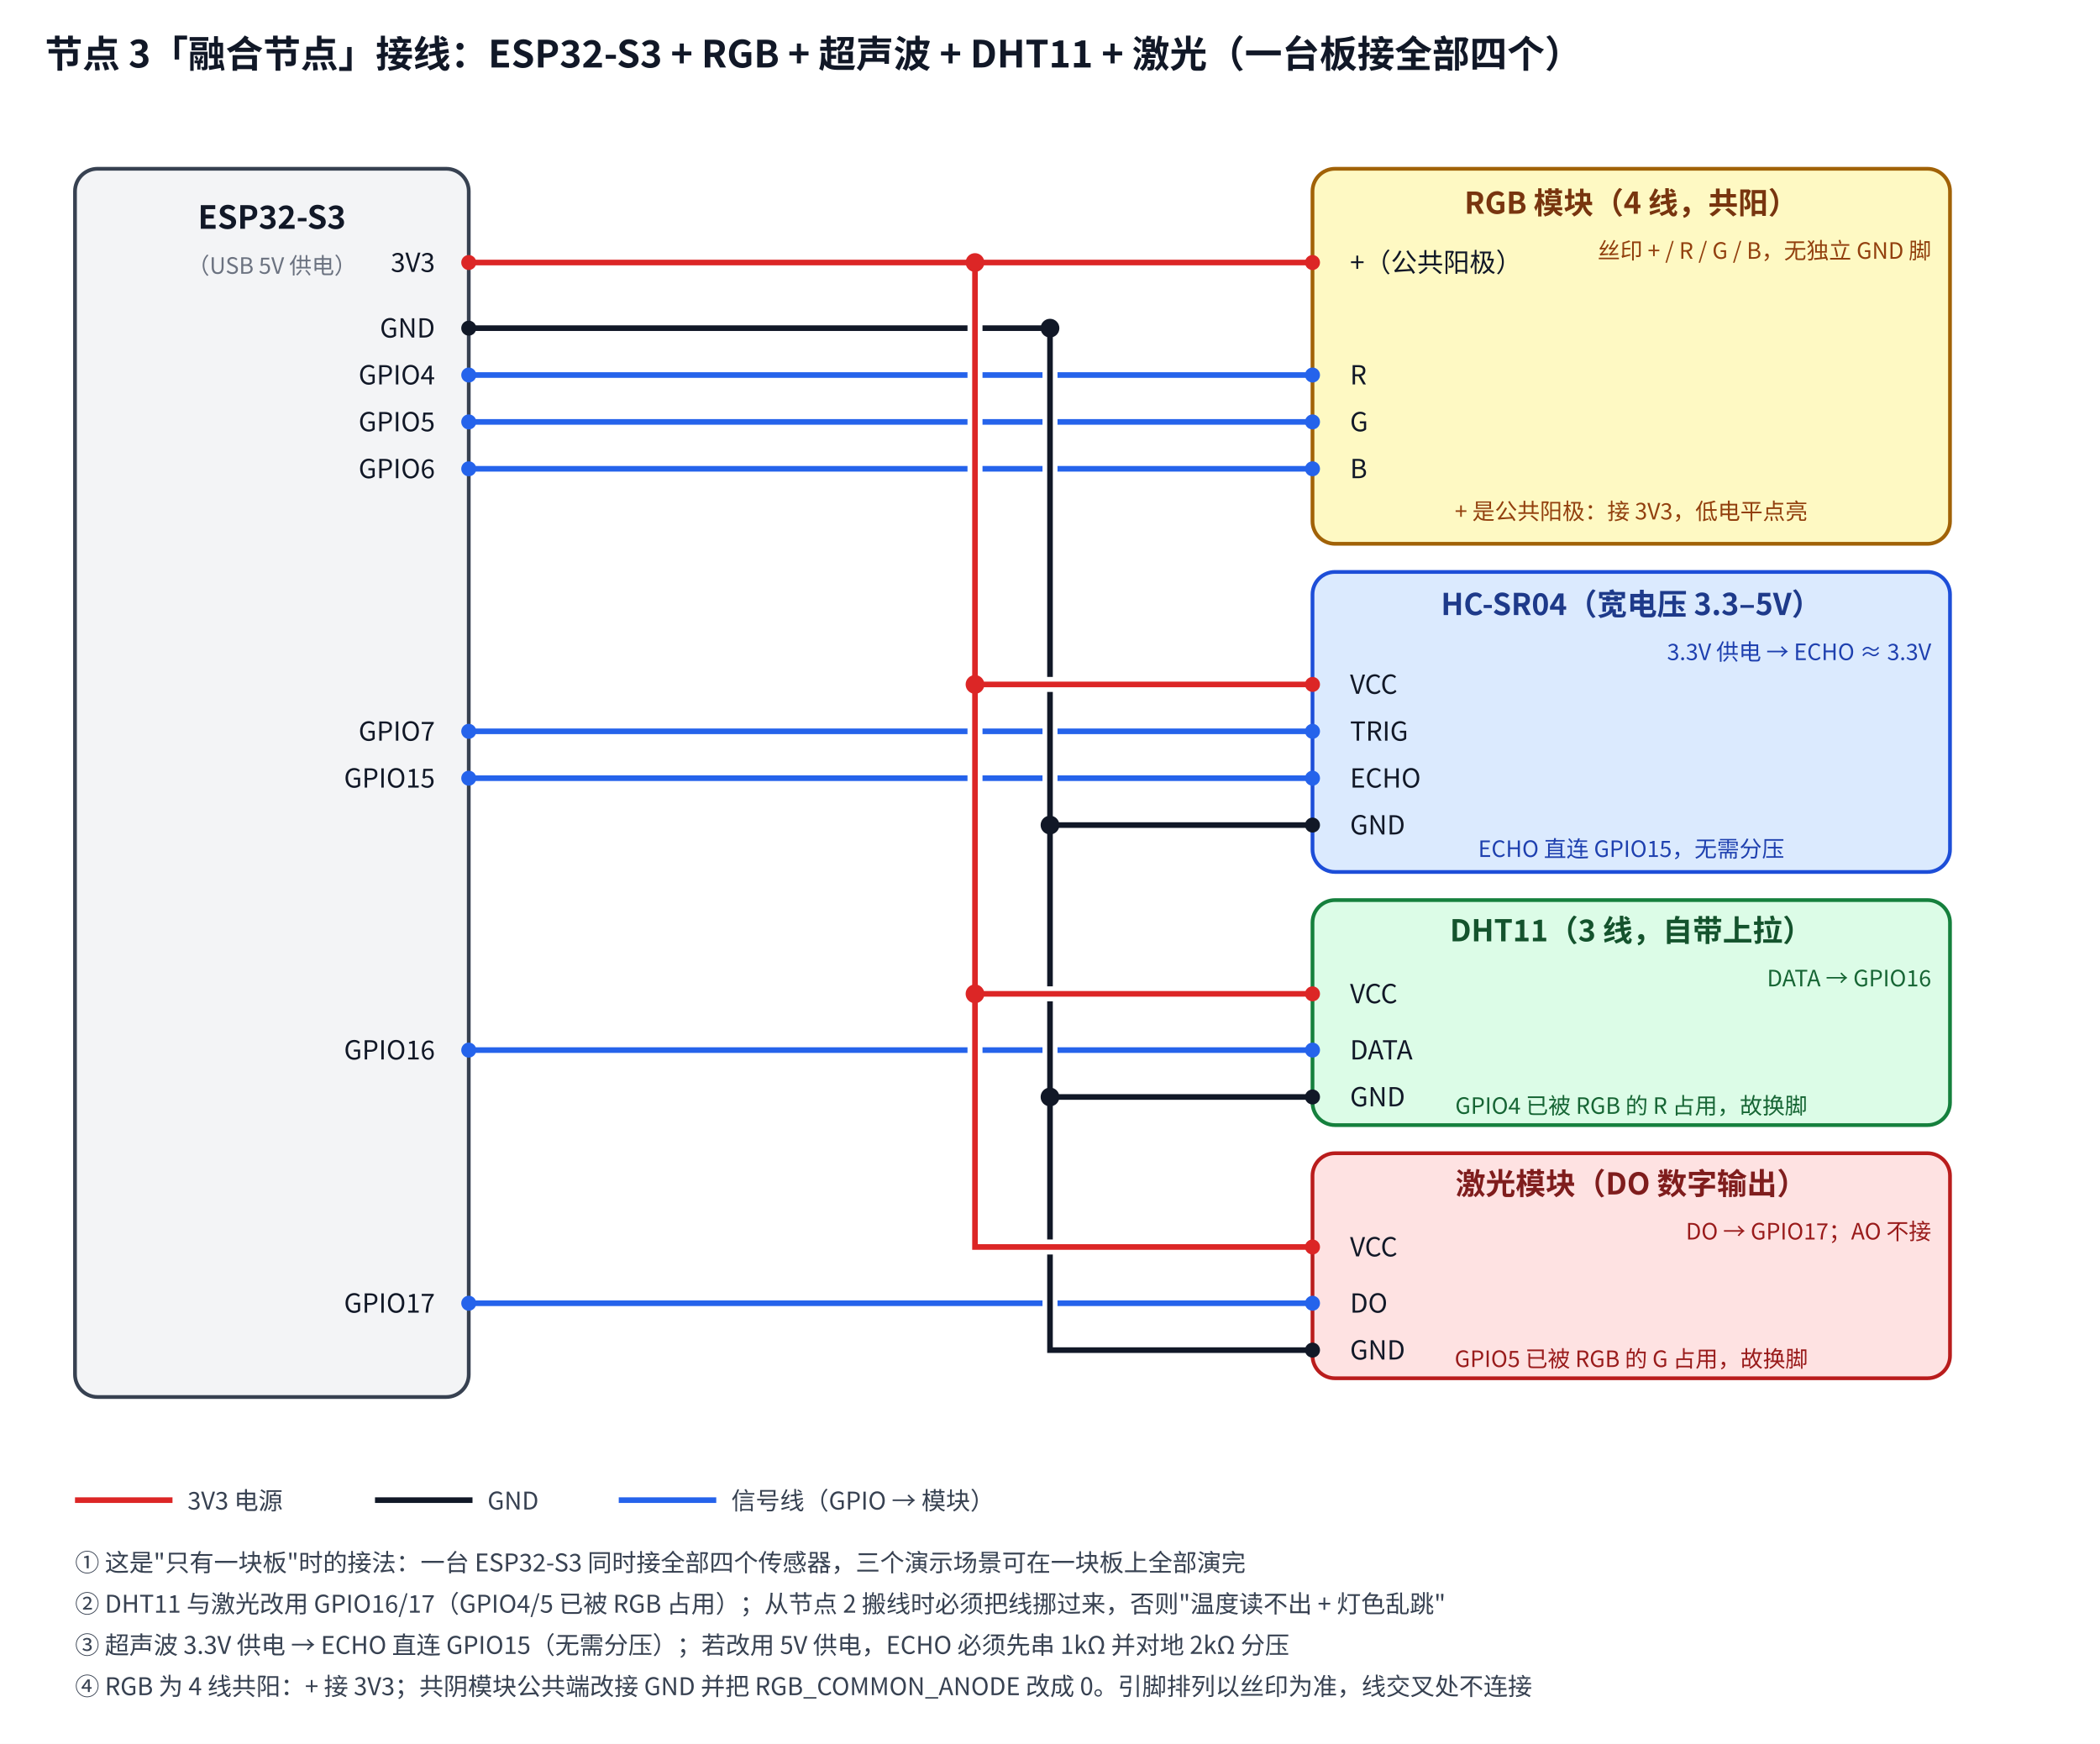
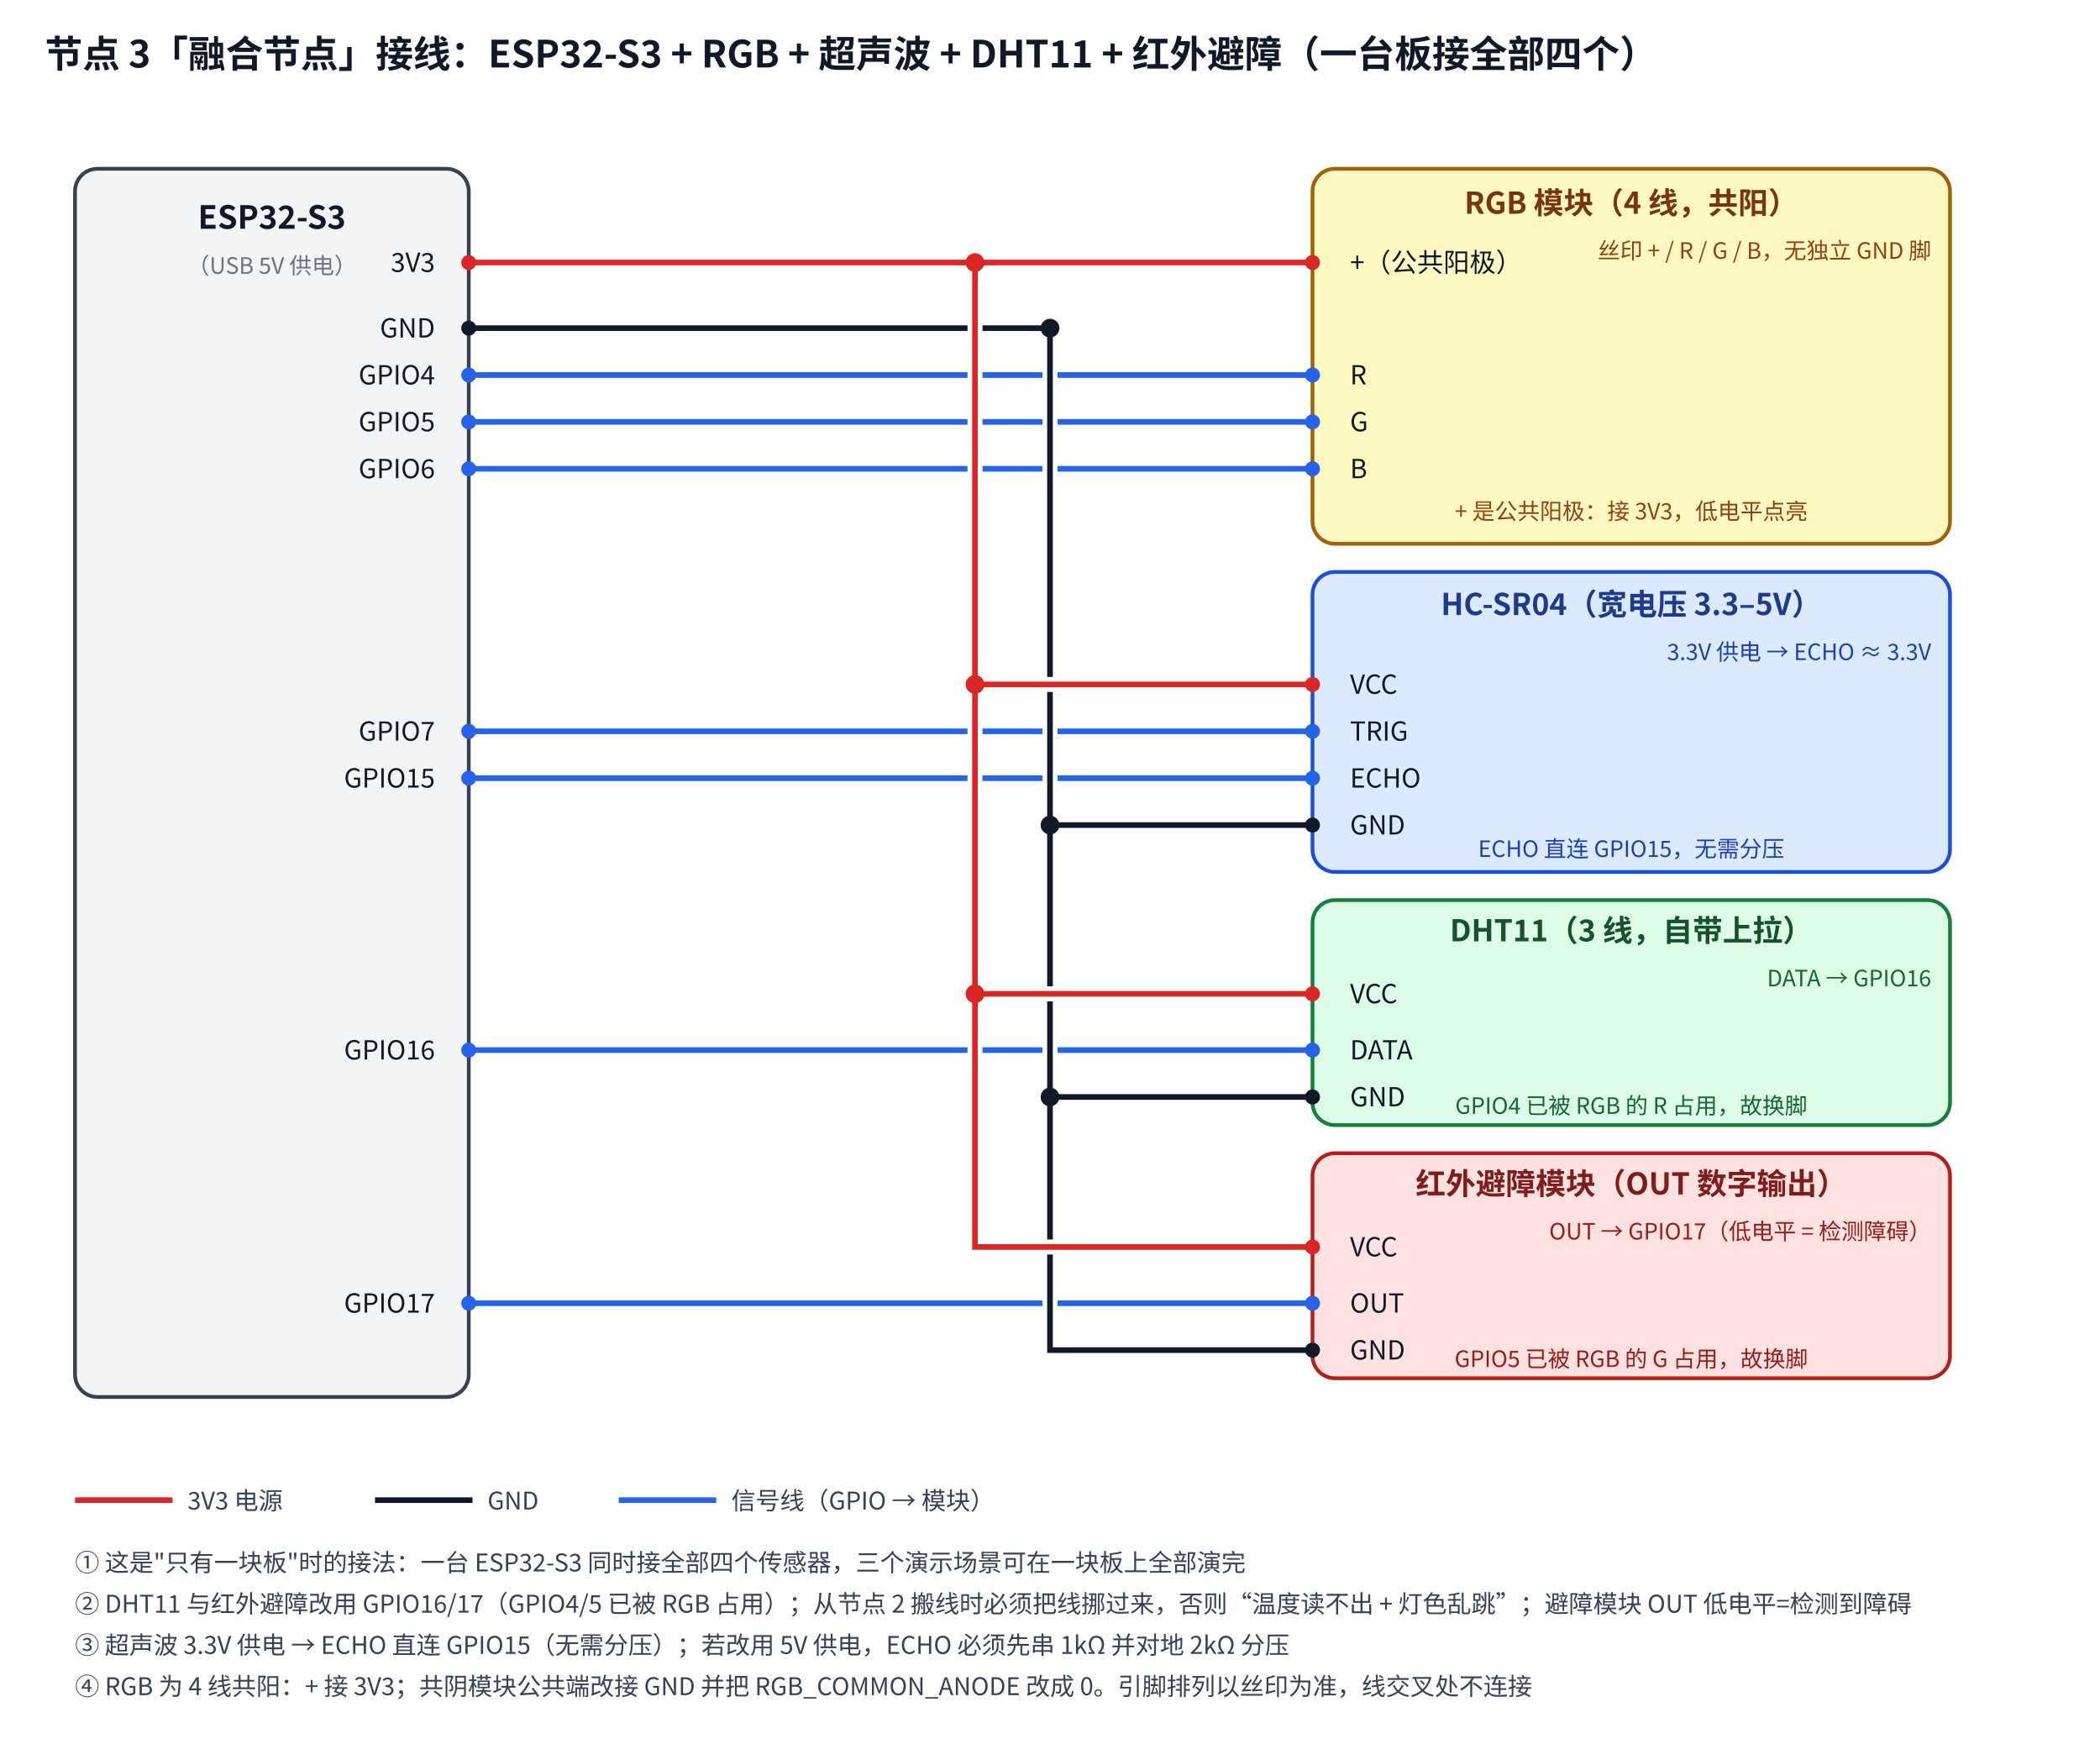
<svg xmlns="http://www.w3.org/2000/svg" viewBox="0 0 1120 930" width="1120" height="930" font-family="'Microsoft YaHei','PingFang SC','Noto Sans CJK SC',Arial,sans-serif">
  <rect x="0" y="0" width="1120" height="930" fill="#ffffff" />
-   <text x="24" y="36" font-size="20" font-weight="bold" fill="#111827">节点 3「融合节点」接线：ESP32-S3 + RGB + 超声波 + DHT11 + 激光（一台板接全部四个）</text>
+   <text x="24" y="36" font-size="20" font-weight="bold" fill="#111827">节点 3「融合节点」接线：ESP32-S3 + RGB + 超声波 + DHT11 + 红外避障（一台板接全部四个）</text>
  <g fill="none">
    <path d="M250 200 H700" stroke="#ffffff" stroke-width="8" />
    <path d="M250 200 H700" stroke="#2563eb" stroke-width="3" />
    <path d="M250 225 H700" stroke="#ffffff" stroke-width="8" />
    <path d="M250 225 H700" stroke="#2563eb" stroke-width="3" />
    <path d="M250 250 H700" stroke="#ffffff" stroke-width="8" />
    <path d="M250 250 H700" stroke="#2563eb" stroke-width="3" />
    <path d="M250 390 H700" stroke="#ffffff" stroke-width="8" />
    <path d="M250 390 H700" stroke="#2563eb" stroke-width="3" />
    <path d="M250 415 H700" stroke="#ffffff" stroke-width="8" />
    <path d="M250 415 H700" stroke="#2563eb" stroke-width="3" />
    <path d="M250 560 H700" stroke="#ffffff" stroke-width="8" />
    <path d="M250 560 H700" stroke="#2563eb" stroke-width="3" />
    <path d="M250 695 H700" stroke="#ffffff" stroke-width="8" />
    <path d="M250 695 H700" stroke="#2563eb" stroke-width="3" />
  </g>
  <g fill="none">
    <path d="M250 175 H560 V720 H700" stroke="#ffffff" stroke-width="8" />
    <path d="M250 175 H560 V720 H700" stroke="#111827" stroke-width="3" />
    <path d="M560 440 H700" stroke="#ffffff" stroke-width="8" />
    <path d="M560 440 H700" stroke="#111827" stroke-width="3" />
    <path d="M560 585 H700" stroke="#ffffff" stroke-width="8" />
    <path d="M560 585 H700" stroke="#111827" stroke-width="3" />
  </g>
  <g fill="none">
    <path d="M250 140 H700" stroke="#ffffff" stroke-width="8" />
    <path d="M250 140 H700" stroke="#dc2626" stroke-width="3" />
    <path d="M520 140 V665 H700" stroke="#ffffff" stroke-width="8" />
    <path d="M520 140 V665 H700" stroke="#dc2626" stroke-width="3" />
    <path d="M520 365 H700" stroke="#ffffff" stroke-width="8" />
    <path d="M520 365 H700" stroke="#dc2626" stroke-width="3" />
    <path d="M520 530 H700" stroke="#ffffff" stroke-width="8" />
    <path d="M520 530 H700" stroke="#dc2626" stroke-width="3" />
  </g>
  <rect x="40" y="90" width="210" height="655" rx="12" fill="#f3f4f6" stroke="#374151" stroke-width="2" />
  <text x="145" y="122" text-anchor="middle" font-size="17" font-weight="bold" fill="#111827">ESP32-S3</text>
  <text x="145" y="146" text-anchor="middle" font-size="12" fill="#6b7280">（USB 5V 供电）</text>
  <rect x="700" y="90" width="340" height="200" rx="12" fill="#fef9c3" stroke="#a16207" stroke-width="2" />
  <text x="870" y="114" text-anchor="middle" font-size="16" font-weight="bold" fill="#78350f">RGB 模块（4 线，共阳）</text>
  <text x="1030" y="138" text-anchor="end" font-size="12" fill="#92400e">丝印 + / R / G / B，无独立 GND 脚</text>
  <text x="870" y="277" text-anchor="middle" font-size="12" fill="#92400e">+ 是公共阳极：接 3V3，低电平点亮</text>
  <rect x="700" y="305" width="340" height="160" rx="12" fill="#dbeafe" stroke="#1d4ed8" stroke-width="2" />
  <text x="870" y="328" text-anchor="middle" font-size="16" font-weight="bold" fill="#1e3a8a">HC-SR04（宽电压 3.3–5V）</text>
  <text x="1030" y="352" text-anchor="end" font-size="12" fill="#1e40af">3.3V 供电 → ECHO ≈ 3.3V</text>
  <text x="870" y="457" text-anchor="middle" font-size="12" fill="#1e40af">ECHO 直连 GPIO15，无需分压</text>
  <rect x="700" y="480" width="340" height="120" rx="12" fill="#dcfce7" stroke="#15803d" stroke-width="2" />
  <text x="870" y="502" text-anchor="middle" font-size="16" font-weight="bold" fill="#14532d">DHT11（3 线，自带上拉）</text>
  <text x="1030" y="526" text-anchor="end" font-size="12" fill="#166534">DATA → GPIO16</text>
  <text x="870" y="594" text-anchor="middle" font-size="12" fill="#166534">GPIO4 已被 RGB 的 R 占用，故换脚</text>
  <rect x="700" y="615" width="340" height="120" rx="12" fill="#fee2e2" stroke="#b91c1c" stroke-width="2" />
-   <text x="870" y="637" text-anchor="middle" font-size="16" font-weight="bold" fill="#7f1d1d">激光模块（DO 数字输出）</text>
-   <text x="1030" y="661" text-anchor="end" font-size="12" fill="#991b1b">DO → GPIO17；AO 不接</text>
+   <text x="870" y="637" text-anchor="middle" font-size="16" font-weight="bold" fill="#7f1d1d">红外避障模块（OUT 数字输出）</text>
+   <text x="1030" y="661" text-anchor="end" font-size="12" fill="#991b1b">OUT → GPIO17（低电平 = 检测障碍）</text>
  <text x="870" y="729" text-anchor="middle" font-size="12" fill="#991b1b">GPIO5 已被 RGB 的 G 占用，故换脚</text>
  <g font-size="14" fill="#111827">
    <text x="232" y="145" text-anchor="end">3V3</text>
    <text x="232" y="180" text-anchor="end">GND</text>
    <text x="232" y="205" text-anchor="end">GPIO4</text>
    <text x="232" y="230" text-anchor="end">GPIO5</text>
    <text x="232" y="255" text-anchor="end">GPIO6</text>
    <text x="232" y="395" text-anchor="end">GPIO7</text>
    <text x="232" y="420" text-anchor="end">GPIO15</text>
    <text x="232" y="565" text-anchor="end">GPIO16</text>
    <text x="232" y="700" text-anchor="end">GPIO17</text>
  </g>
  <g font-size="14" fill="#111827">
    <text x="720" y="145">+（公共阳极）</text>
    <text x="720" y="205">R</text>
    <text x="720" y="230">G</text>
    <text x="720" y="255">B</text>
  </g>
  <g font-size="14" fill="#111827">
    <text x="720" y="370">VCC</text>
    <text x="720" y="395">TRIG</text>
    <text x="720" y="420">ECHO</text>
    <text x="720" y="445">GND</text>
  </g>
  <g font-size="14" fill="#111827">
    <text x="720" y="535">VCC</text>
    <text x="720" y="565">DATA</text>
    <text x="720" y="590">GND</text>
  </g>
  <g font-size="14" fill="#111827">
    <text x="720" y="670">VCC</text>
-     <text x="720" y="700">DO</text>
+     <text x="720" y="700">OUT</text>
    <text x="720" y="725">GND</text>
  </g>
  <g>
    <circle cx="250" cy="140" r="4" fill="#dc2626" />
    <circle cx="250" cy="175" r="4" fill="#111827" />
    <circle cx="250" cy="200" r="4" fill="#2563eb" />
    <circle cx="250" cy="225" r="4" fill="#2563eb" />
    <circle cx="250" cy="250" r="4" fill="#2563eb" />
    <circle cx="250" cy="390" r="4" fill="#2563eb" />
    <circle cx="250" cy="415" r="4" fill="#2563eb" />
    <circle cx="250" cy="560" r="4" fill="#2563eb" />
    <circle cx="250" cy="695" r="4" fill="#2563eb" />
    <circle cx="700" cy="140" r="4" fill="#dc2626" />
    <circle cx="700" cy="200" r="4" fill="#2563eb" />
    <circle cx="700" cy="225" r="4" fill="#2563eb" />
    <circle cx="700" cy="250" r="4" fill="#2563eb" />
    <circle cx="700" cy="365" r="4" fill="#dc2626" />
    <circle cx="700" cy="390" r="4" fill="#2563eb" />
    <circle cx="700" cy="415" r="4" fill="#2563eb" />
    <circle cx="700" cy="440" r="4" fill="#111827" />
    <circle cx="700" cy="530" r="4" fill="#dc2626" />
    <circle cx="700" cy="560" r="4" fill="#2563eb" />
    <circle cx="700" cy="585" r="4" fill="#111827" />
    <circle cx="700" cy="665" r="4" fill="#dc2626" />
    <circle cx="700" cy="695" r="4" fill="#2563eb" />
    <circle cx="700" cy="720" r="4" fill="#111827" />
    <circle cx="520" cy="140" r="5" fill="#dc2626" />
    <circle cx="520" cy="365" r="5" fill="#dc2626" />
    <circle cx="520" cy="530" r="5" fill="#dc2626" />
    <circle cx="560" cy="175" r="5" fill="#111827" />
    <circle cx="560" cy="440" r="5" fill="#111827" />
    <circle cx="560" cy="585" r="5" fill="#111827" />
  </g>
  <g font-size="13" fill="#374151">
    <path d="M40 800 H92" stroke="#dc2626" stroke-width="3" />
    <text x="100" y="805">3V3 电源</text>
    <path d="M200 800 H252" stroke="#111827" stroke-width="3" />
    <text x="260" y="805">GND</text>
    <path d="M330 800 H382" stroke="#2563eb" stroke-width="3" />
    <text x="390" y="805">信号线（GPIO → 模块）</text>
  </g>
  <g font-size="13" fill="#374151">
    <text x="40" y="838">① 这是"只有一块板"时的接法：一台 ESP32-S3 同时接全部四个传感器，三个演示场景可在一块板上全部演完</text>
-     <text x="40" y="860">② DHT11 与激光改用 GPIO16/17（GPIO4/5 已被 RGB 占用）；从节点 2 搬线时必须把线挪过来，否则"温度读不出 + 灯色乱跳"</text>
+     <text x="40" y="860">② DHT11 与红外避障改用 GPIO16/17（GPIO4/5 已被 RGB 占用）；从节点 2 搬线时必须把线挪过来，否则“温度读不出 + 灯色乱跳”；避障模块 OUT 低电平=检测到障碍</text>
    <text x="40" y="882">③ 超声波 3.3V 供电 → ECHO 直连 GPIO15（无需分压）；若改用 5V 供电，ECHO 必须先串 1kΩ 并对地 2kΩ 分压</text>
    <text x="40" y="904">④ RGB 为 4 线共阳：+ 接 3V3；共阴模块公共端改接 GND 并把 RGB_COMMON_ANODE 改成 0。引脚排列以丝印为准，线交叉处不连接</text>
  </g>
</svg>
